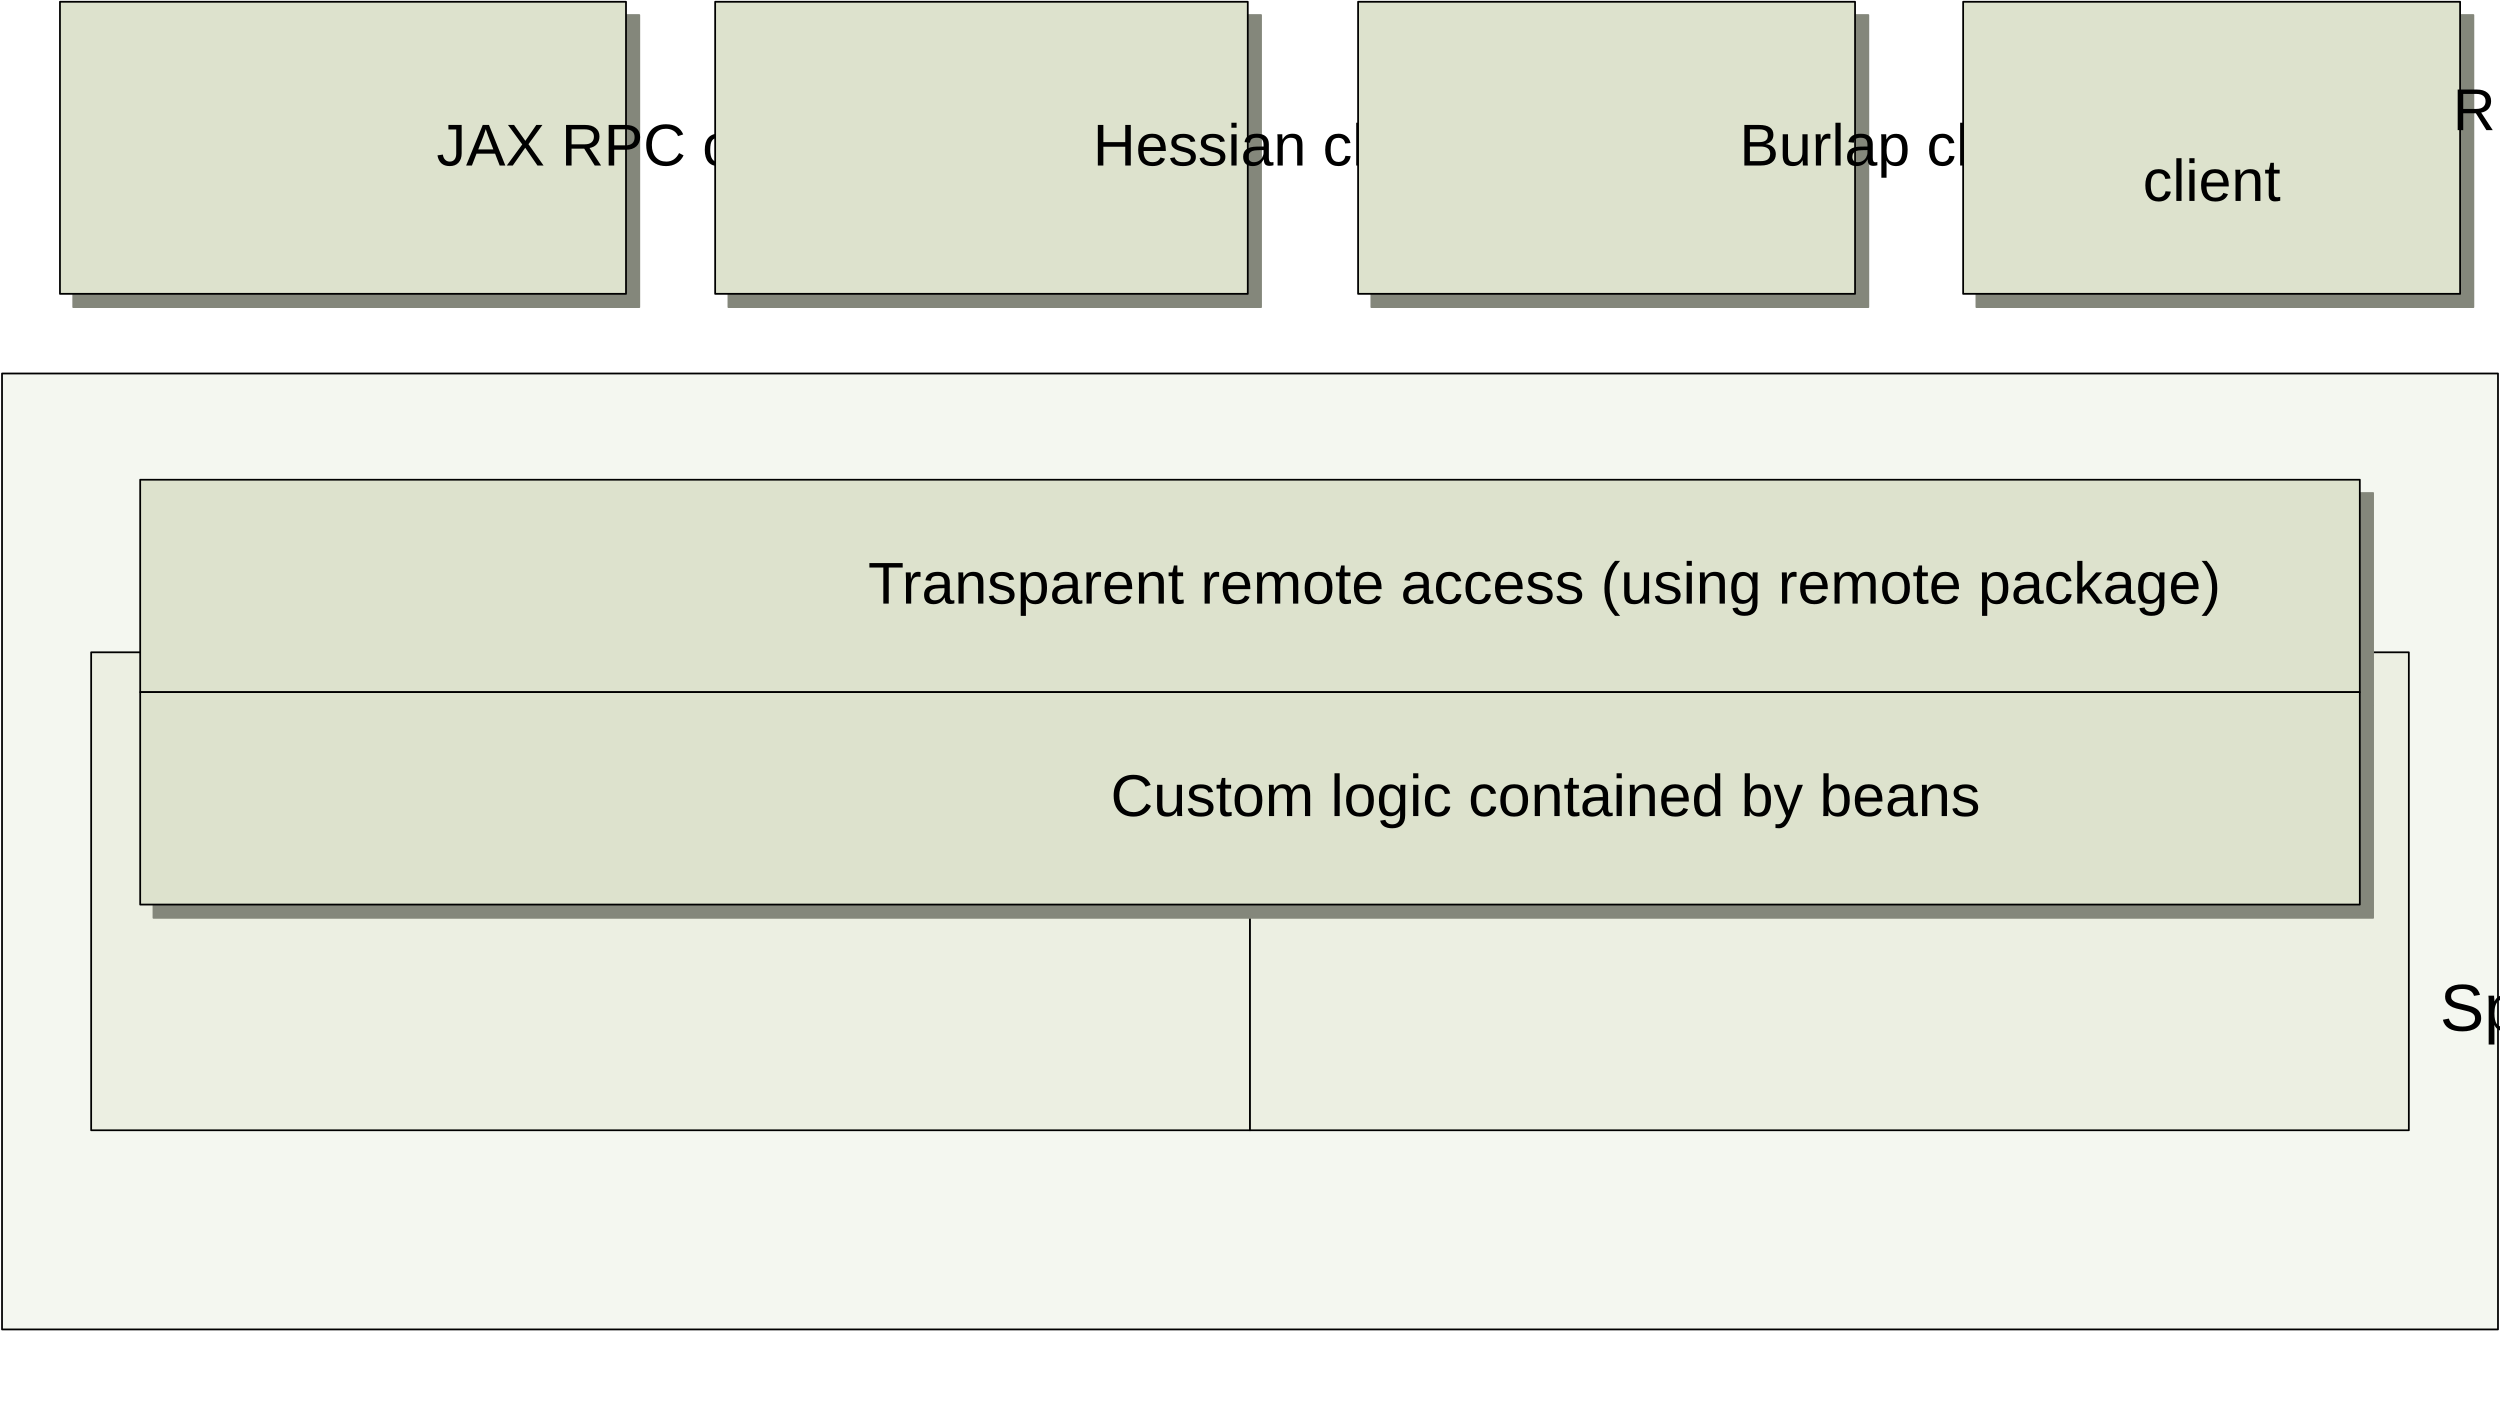
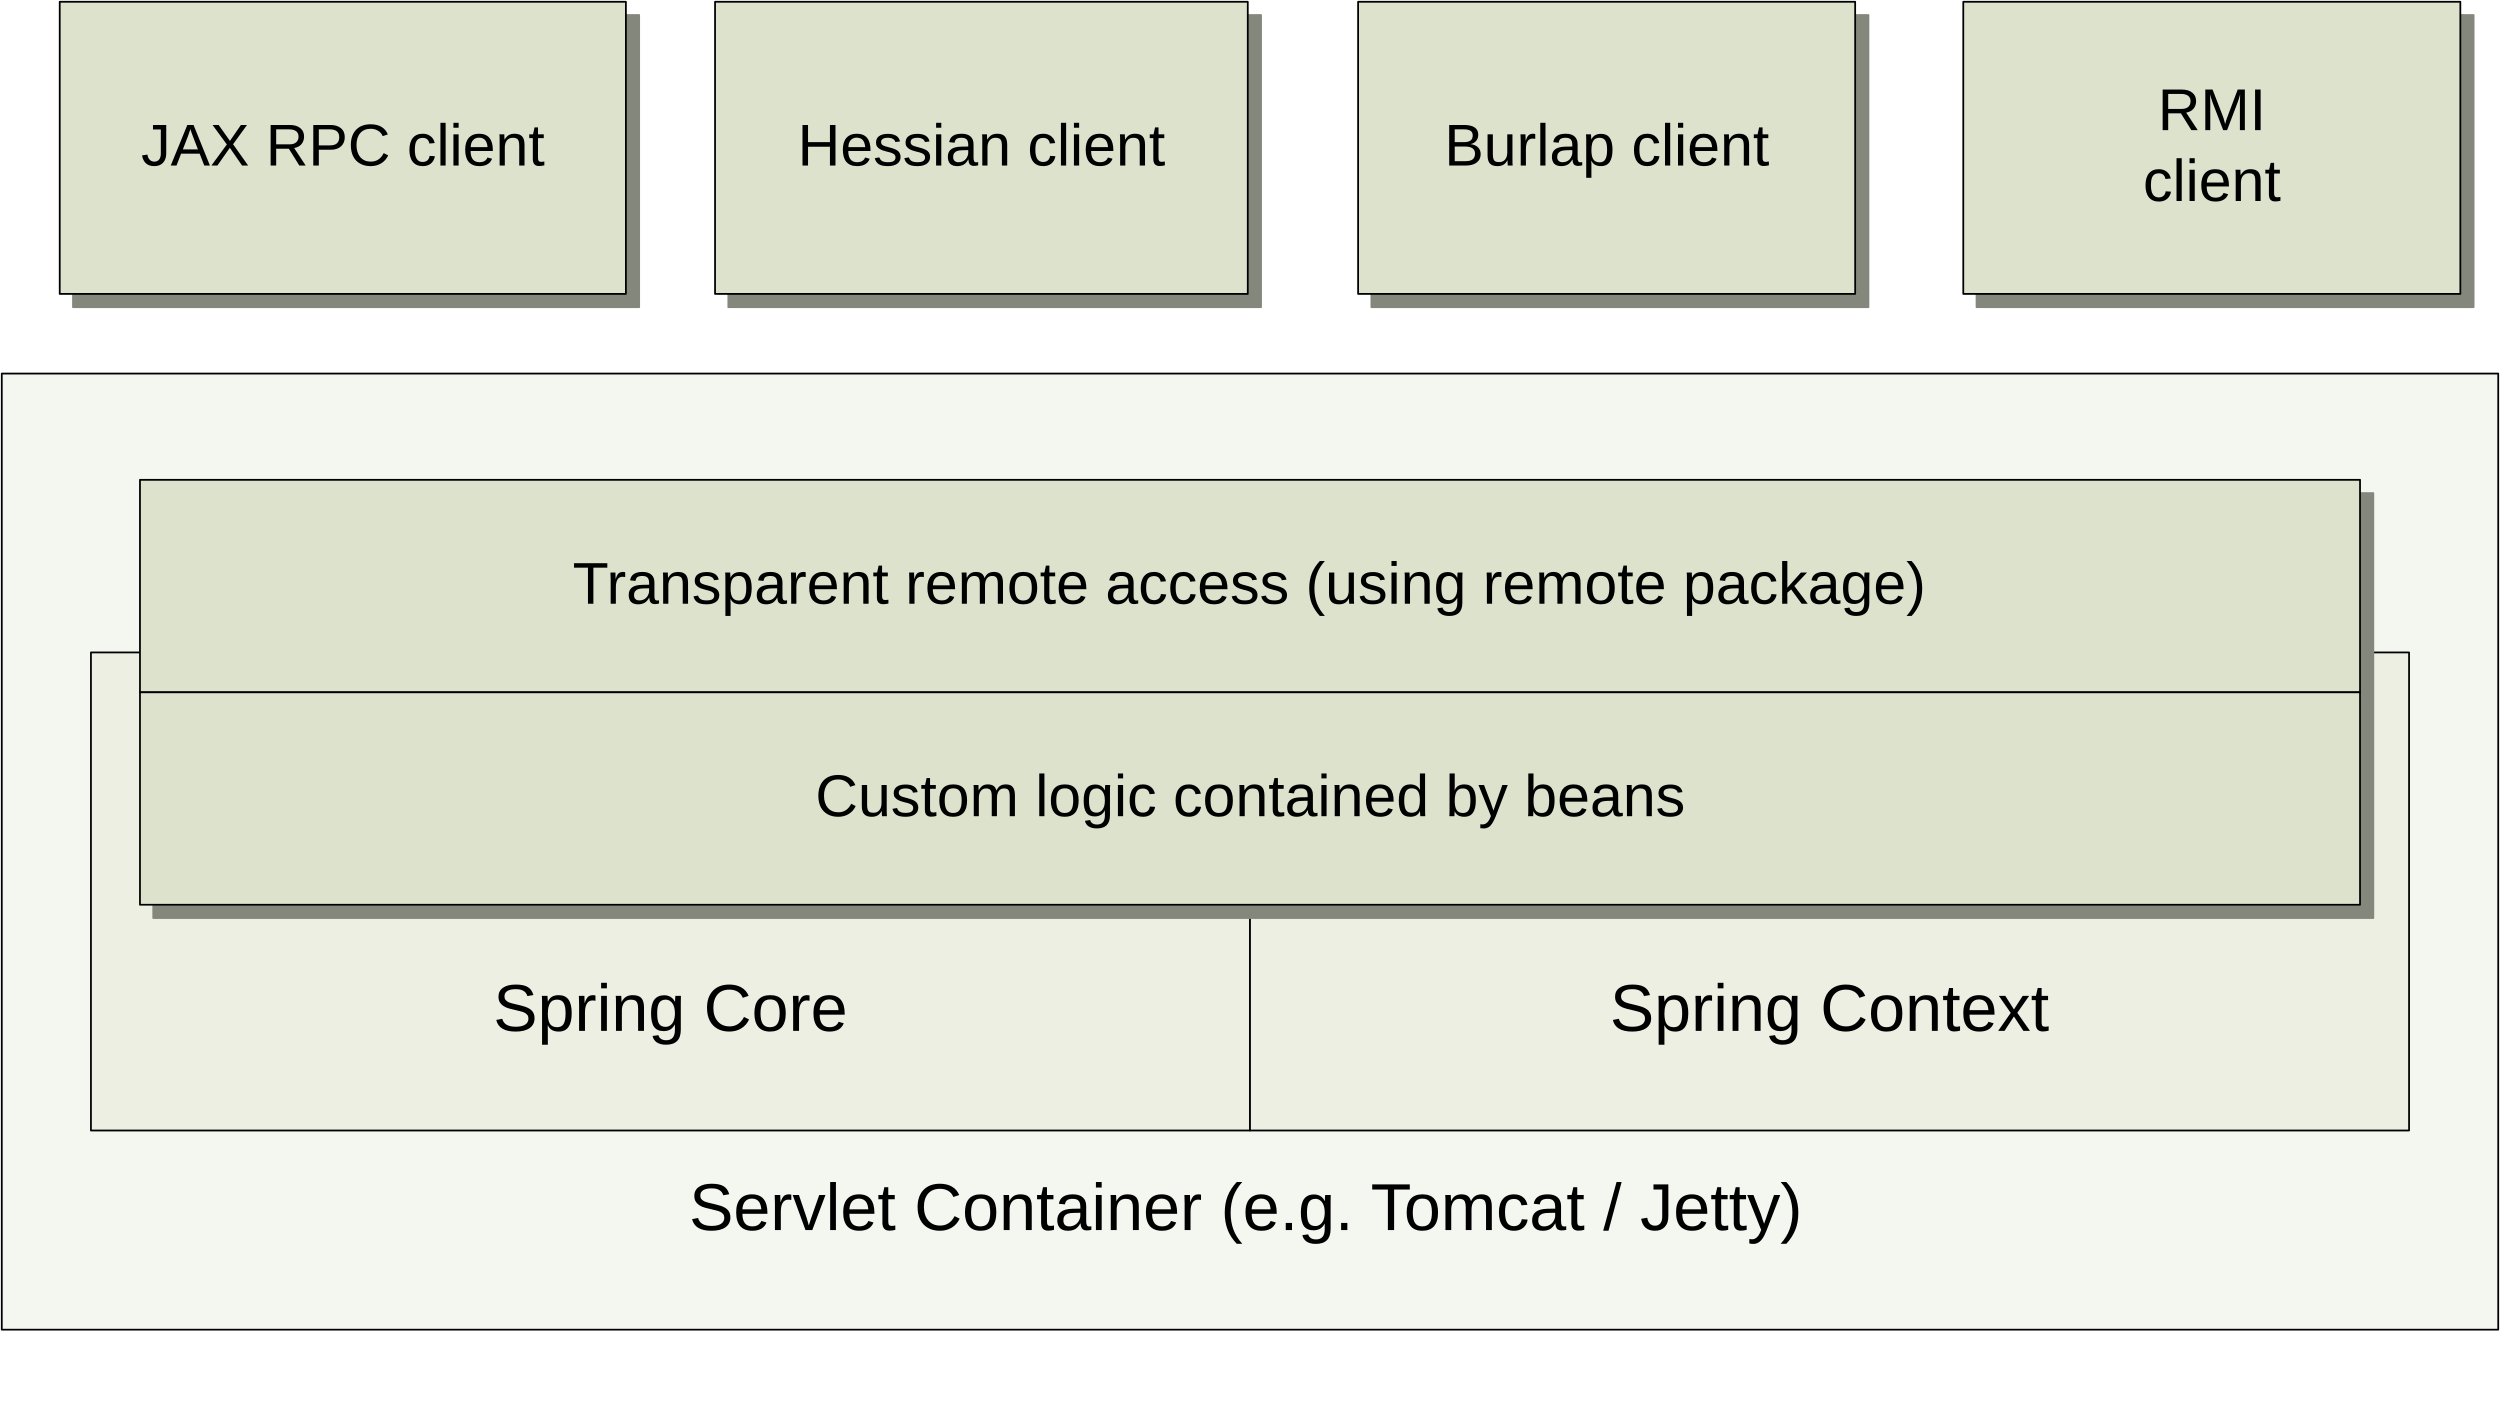
- <svg xmlns="http://www.w3.org/2000/svg" xmlns:ns1="http://schemas.microsoft.com/visio/2003/SVGExtensions/" width="4.707in" height="2.653in" viewBox="0 0 338.88 191.04" xml:space="preserve" color-interpolation-filters="sRGB" class="st9">
-   <ns1:documentProperties ns1:langID="1033" ns1:metric="true" />
-   <style type="text/css">
- 	
- 		.st1 {fill:#f4f7f0;stroke:#000000;stroke-linecap:round;stroke-linejoin:round;stroke-width:0.24}
- 		.st2 {fill:#000000;font-family:Arial;font-size:0.75em}
- 		.st3 {fill:#ecefe2;stroke:#000000;stroke-linecap:round;stroke-linejoin:round;stroke-width:0.24}
- 		.st4 {visibility:visible}
- 		.st5 {fill:#84877b;stroke:#84877b;stroke-linecap:round;stroke-linejoin:round;stroke-width:0.24}
- 		.st6 {fill:#dde2cd;stroke:#000000;stroke-linecap:round;stroke-linejoin:round;stroke-width:0.24}
- 		.st7 {fill:#000000;font-family:Arial;font-size:0.667em}
- 		.st8 {font-size:1em}
- 		.st9 {fill:none;fill-rule:evenodd;font-size:12;overflow:visible;stroke-linecap:square;stroke-miterlimit:3}
- 	
- 	</style>
-   <g ns1:mID="0" ns1:index="1" ns1:groupContext="foregroundPage">
-     <ns1:pageProperties ns1:drawingScale="1" ns1:pageScale="1" ns1:drawingUnits="0" ns1:shadowOffsetX="8.99999" ns1:shadowOffsetY="-8.99999" />
-     <g id="shape1-1" ns1:mID="1" ns1:groupContext="shape" transform="translate(0.240333,-10.8)">
-       <ns1:userDefs>
-         <ns1:ud ns1:nameU="visVersion" ns1:val="VT0(11):26" />
-       </ns1:userDefs>
-       <ns1:textBlock ns1:margins="rect(3.99999,3.99999,3.99999,3.99999)" />
-       <ns1:textRect cx="169.199" cy="126.24" width="338.4" height="129.6" />
-       <rect x="0" y="61.44" width="338.4" height="129.6" class="st1" />
-       <text x="93.17" y="177.54" class="st2" ns1:langID="1033">
-         <ns1:paragraph ns1:horizAlign="1" />
-         <ns1:tabList />
-         <ns1:newlineChar />
-         <ns1:newlineChar />
-         <ns1:newlineChar />
-         <ns1:newlineChar />
-         <ns1:newlineChar />
-         <ns1:newlineChar />
-         <ns1:newlineChar />
-         <ns1:newlineChar />
-         <ns1:newlineChar />
-         <ns1:newlineChar />
-         <ns1:newlineChar />Servlet Container (e.g. Tomcat / Jetty)<ns1:newlineChar />
-         <ns1:newlineChar />
-       </text>
+ <svg xmlns="http://www.w3.org/2000/svg" width="451.84" height="254.72" class="st9" color-interpolation-filters="sRGB" viewBox="0 0 338.88 191.04" xml:space="preserve">
+   <style type="text/css">.st1{fill:#f4f7f0;stroke:#000;stroke-linecap:round;stroke-linejoin:round;stroke-width:.24}.st2{fill:#000;font-family:Arial;font-size:.75em}.st3{fill:#ecefe2;stroke:#000;stroke-linecap:round;stroke-linejoin:round;stroke-width:.24}.st4{visibility:visible}.st5,.st6{fill:#84877b;stroke:#84877b;stroke-linecap:round;stroke-linejoin:round;stroke-width:.24}.st6{fill:#dde2cd;stroke:#000}.st7{fill:#000;font-family:Arial;font-size:.667em}.st8{font-size:1em}.st9{fill:none;fill-rule:evenodd;font-size:12;overflow:visible;stroke-linecap:square;stroke-miterlimit:3}</style>
+   <g>
+     <g id="shape1-1" transform="translate(0.240333,-10.8)">
+       <rect width="338.4" height="129.6" x="0" y="61.44" class="st1" />
+       <text x="93.17" y="177.54" class="st2">Servlet Container (e.g. Tomcat / Jetty)</text>
    </g>
-     <g id="shape2-4" ns1:mID="2" ns1:groupContext="shape" transform="translate(12.326,-37.8001)">
-       <ns1:userDefs>
-         <ns1:ud ns1:nameU="visVersion" ns1:val="VT0(11):26" />
-       </ns1:userDefs>
-       <ns1:textBlock ns1:margins="rect(3.99999,3.99999,3.99999,3.99999)" />
-       <ns1:textRect cx="78.557" cy="158.64" width="157.12" height="64.8" />
-       <rect x="0" y="126.24" width="157.114" height="64.8" class="st3" />
-       <text x="54.54" y="177.54" class="st2" ns1:langID="1033">
-         <ns1:paragraph ns1:horizAlign="1" />
-         <ns1:tabList />
-         <ns1:newlineChar />
-         <ns1:newlineChar />
-         <ns1:newlineChar />Spring Core</text>
+     <g id="shape2-4" transform="translate(12.326,-37.8001)">
+       <rect width="157.114" height="64.8" x="0" y="126.24" class="st3" />
+       <text x="54.54" y="177.54" class="st2">Spring Core</text>
    </g>
-     <g id="shape3-7" ns1:mID="3" ns1:groupContext="shape" transform="translate(169.44,-37.8001)">
-       <ns1:userDefs>
-         <ns1:ud ns1:nameU="visVersion" ns1:val="VT0(11):26" />
-       </ns1:userDefs>
-       <ns1:textBlock ns1:margins="rect(3.99999,3.99999,3.99999,3.99999)" />
-       <ns1:textRect cx="78.557" cy="158.64" width="157.12" height="64.8" />
-       <rect x="0" y="126.24" width="157.114" height="64.8" class="st3" />
-       <text x="48.78" y="177.54" class="st2" ns1:langID="1033">
-         <ns1:paragraph ns1:horizAlign="1" />
-         <ns1:tabList />
-         <ns1:newlineChar />
-         <ns1:newlineChar />
-         <ns1:newlineChar />Spring Context                                                                                                                        </text>
+     <g id="shape3-7" transform="translate(169.44,-37.8001)">
+       <rect width="157.114" height="64.8" x="0" y="126.24" class="st3" />
+       <text x="48.78" y="177.54" class="st2">Spring Context</text>
    </g>
-     <g id="shape4-10" ns1:mID="4" ns1:groupContext="shape" transform="translate(8.09603,-151.2)">
-       <ns1:userDefs>
-         <ns1:ud ns1:nameU="visVersion" ns1:val="VT0(11):26" />
-       </ns1:userDefs>
-       <ns1:textBlock ns1:margins="rect(3.99999,3.99999,3.99999,3.99999)" />
-       <ns1:textRect cx="38.372" cy="171.24" width="76.75" height="39.6" />
-       <g id="shadow4-11" ns1:groupContext="shadow" ns1:shadowOffsetX="1.8" ns1:shadowOffsetY="-1.8" ns1:shadowType="1" transform="matrix(1,0,0,1,1.8,1.8)" class="st4">
-         <rect x="0" y="151.44" width="76.744" height="39.6" class="st5" />
+     <g id="shape4-10" transform="translate(8.09603,-151.2)">
+       <g id="shadow4-11" class="st4" transform="matrix(1,0,0,1,1.8,1.8)">
+         <rect width="76.744" height="39.6" x="0" y="151.44" class="st5" />
      </g>
-       <rect x="0" y="151.44" width="76.744" height="39.6" class="st6" />
-       <text x="11.03" y="173.64" class="st7" ns1:langID="1033">
-         <ns1:paragraph ns1:horizAlign="1" />
-         <ns1:tabList />JAX RPC client</text>
+       <rect width="76.744" height="39.6" x="0" y="151.44" class="st6" />
+       <text x="11.03" y="173.64" class="st7">JAX RPC client</text>
    </g>
-     <g id="shape5-15" ns1:mID="5" ns1:groupContext="shape" transform="translate(18.9732,-97.2)">
-       <ns1:userDefs>
-         <ns1:ud ns1:nameU="visVersion" ns1:val="VT0(11):26" />
-       </ns1:userDefs>
-       <ns1:textBlock ns1:margins="rect(3.99999,3.99999,3.99999,3.99999)" />
-       <ns1:textRect cx="150.466" cy="176.64" width="300.94" height="28.8" />
-       <g id="shadow5-16" ns1:groupContext="shadow" ns1:shadowOffsetX="1.8" ns1:shadowOffsetY="-1.8" ns1:shadowType="1" transform="matrix(1,0,0,1,1.8,1.8)" class="st4">
-         <rect x="0" y="162.24" width="300.934" height="28.8" class="st5" />
+     <g id="shape5-15" transform="translate(18.9732,-97.2)">
+       <g id="shadow5-16" class="st4" transform="matrix(1,0,0,1,1.8,1.8)">
+         <rect width="300.934" height="28.8" x="0" y="162.24" class="st5" />
      </g>
-       <rect x="0" y="162.24" width="300.934" height="28.8" class="st6" />
-       <text x="58.65" y="179.04" class="st7" ns1:langID="1033">
-         <ns1:paragraph ns1:horizAlign="1" />
-         <ns1:tabList />Transp<tspan class="st8" ns1:langID="2057">ar</tspan>ent remote access (using remote package)</text>
+       <rect width="300.934" height="28.8" x="0" y="162.24" class="st6" />
+       <text x="58.65" y="179.04" class="st7">Transp<tspan class="st8">ar</tspan>ent remote access (using remote package)</text>
    </g>
-     <g id="shape6-21" ns1:mID="6" ns1:groupContext="shape" transform="translate(18.9732,-68.4)">
-       <ns1:userDefs>
-         <ns1:ud ns1:nameU="visVersion" ns1:val="VT0(11):26" />
-       </ns1:userDefs>
-       <ns1:textBlock ns1:margins="rect(3.99999,3.99999,3.99999,3.99999)" />
-       <ns1:textRect cx="150.466" cy="176.64" width="300.94" height="28.8" />
-       <g id="shadow6-22" ns1:groupContext="shadow" ns1:shadowOffsetX="1.8" ns1:shadowOffsetY="-1.8" ns1:shadowType="1" transform="matrix(1,0,0,1,1.8,1.8)" class="st4">
-         <rect x="0" y="162.24" width="300.934" height="28.8" class="st5" />
+     <g id="shape6-21" transform="translate(18.9732,-68.4)">
+       <g id="shadow6-22" class="st4" transform="matrix(1,0,0,1,1.8,1.8)">
+         <rect width="300.934" height="28.8" x="0" y="162.24" class="st5" />
      </g>
-       <rect x="0" y="162.24" width="300.934" height="28.8" class="st6" />
-       <text x="91.55" y="179.04" class="st7" ns1:langID="1033">
-         <ns1:paragraph ns1:horizAlign="1" />
-         <ns1:tabList />Custom logic contained by beans</text>
+       <rect width="300.934" height="28.8" x="0" y="162.24" class="st6" />
+       <text x="91.55" y="179.04" class="st7">Custom logic contained by beans</text>
    </g>
-     <g id="shape7-26" ns1:mID="7" ns1:groupContext="shape" transform="translate(96.9259,-151.2)">
-       <ns1:userDefs>
-         <ns1:ud ns1:nameU="visVersion" ns1:val="VT0(11):26" />
-       </ns1:userDefs>
-       <ns1:textBlock ns1:margins="rect(3.99999,3.99999,3.99999,3.99999)" />
-       <ns1:textRect cx="36.106" cy="171.24" width="72.22" height="39.6" />
-       <g id="shadow7-27" ns1:groupContext="shadow" ns1:shadowOffsetX="1.8" ns1:shadowOffsetY="-1.8" ns1:shadowType="1" transform="matrix(1,0,0,1,1.8,1.8)" class="st4">
-         <rect x="0" y="151.44" width="72.212" height="39.6" class="st5" />
+     <g id="shape7-26" transform="translate(96.9259,-151.2)">
+       <g id="shadow7-27" class="st4" transform="matrix(1,0,0,1,1.8,1.8)">
+         <rect width="72.212" height="39.6" x="0" y="151.44" class="st5" />
      </g>
-       <rect x="0" y="151.44" width="72.212" height="39.6" class="st6" />
-       <text x="11.2" y="173.64" class="st7" ns1:langID="1033">
-         <ns1:paragraph ns1:horizAlign="1" />
-         <ns1:tabList />Hessian client</text>
+       <rect width="72.212" height="39.6" x="0" y="151.44" class="st6" />
+       <text x="11.2" y="173.64" class="st7">Hessian client</text>
    </g>
-     <g id="shape8-31" ns1:mID="8" ns1:groupContext="shape" transform="translate(184.094,-151.2)">
-       <ns1:userDefs>
-         <ns1:ud ns1:nameU="visVersion" ns1:val="VT0(11):26" />
-       </ns1:userDefs>
-       <ns1:textBlock ns1:margins="rect(3.99999,3.99999,3.99999,3.99999)" />
-       <ns1:textRect cx="33.688" cy="171.24" width="67.38" height="39.6" />
-       <g id="shadow8-32" ns1:groupContext="shadow" ns1:shadowOffsetX="1.8" ns1:shadowOffsetY="-1.8" ns1:shadowType="1" transform="matrix(1,0,0,1,1.8,1.8)" class="st4">
-         <rect x="0" y="151.44" width="67.378" height="39.6" class="st5" />
+     <g id="shape8-31" transform="translate(184.094,-151.2)">
+       <g id="shadow8-32" class="st4" transform="matrix(1,0,0,1,1.8,1.8)">
+         <rect width="67.378" height="39.6" x="0" y="151.44" class="st5" />
      </g>
-       <rect x="0" y="151.44" width="67.378" height="39.6" class="st6" />
-       <text x="11.69" y="173.64" class="st7" ns1:langID="1033">
-         <ns1:paragraph ns1:horizAlign="1" />
-         <ns1:tabList />Burlap client</text>
+       <rect width="67.378" height="39.6" x="0" y="151.44" class="st6" />
+       <text x="11.69" y="173.64" class="st7">Burlap client</text>
    </g>
-     <g id="shape9-36" ns1:mID="9" ns1:groupContext="shape" transform="translate(266.126,-151.2)">
-       <ns1:userDefs>
-         <ns1:ud ns1:nameU="visVersion" ns1:val="VT0(11):26" />
-       </ns1:userDefs>
-       <ns1:textBlock ns1:margins="rect(3.99999,3.99999,3.99999,3.99999)" />
-       <ns1:textRect cx="33.688" cy="171.24" width="67.38" height="39.6" />
-       <g id="shadow9-37" ns1:groupContext="shadow" ns1:shadowOffsetX="1.8" ns1:shadowOffsetY="-1.8" ns1:shadowType="1" transform="matrix(1,0,0,1,1.8,1.8)" class="st4">
-         <rect x="0" y="151.44" width="67.378" height="39.6" class="st5" />
+     <g id="shape9-36" transform="translate(266.126,-151.2)">
+       <g id="shadow9-37" class="st4" transform="matrix(1,0,0,1,1.8,1.8)">
+         <rect width="67.378" height="39.6" x="0" y="151.44" class="st5" />
      </g>
-       <rect x="0" y="151.44" width="67.378" height="39.6" class="st6" />
-       <text x="26.37" y="168.84" class="st7" ns1:langID="1033">
-         <ns1:paragraph ns1:horizAlign="1" />
-         <ns1:tabList />RMI<ns1:newlineChar />
-         <tspan x="24.36" dy="1.2em" class="st8">client</tspan>
+       <rect width="67.378" height="39.6" x="0" y="151.44" class="st6" />
+       <text x="26.37" y="168.84" class="st7">RMI<tspan x="24.36" class="st8" dy="1.2em">client</tspan>
      </text>
    </g>
  </g>
</svg>
